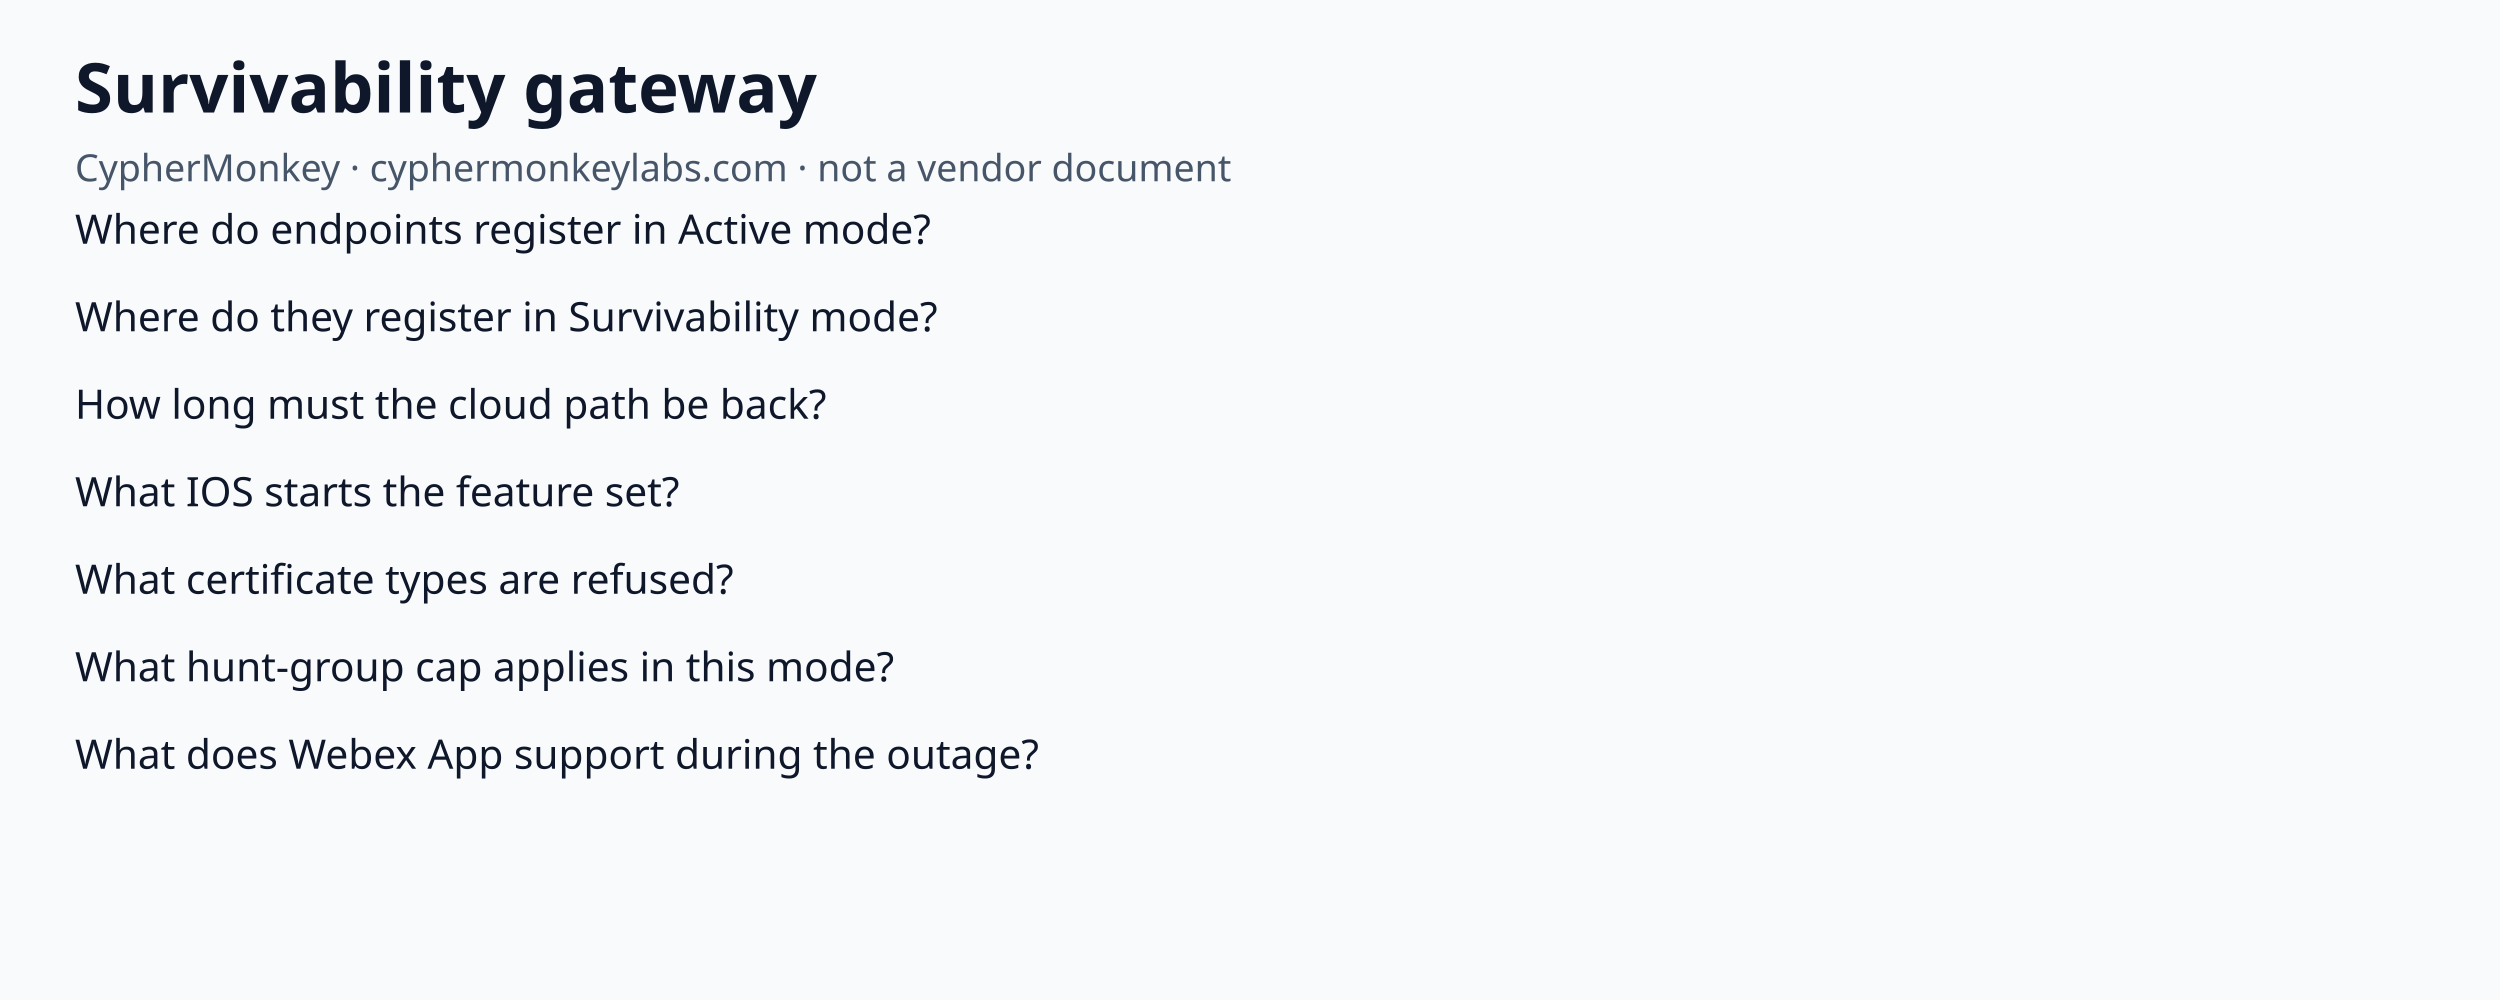
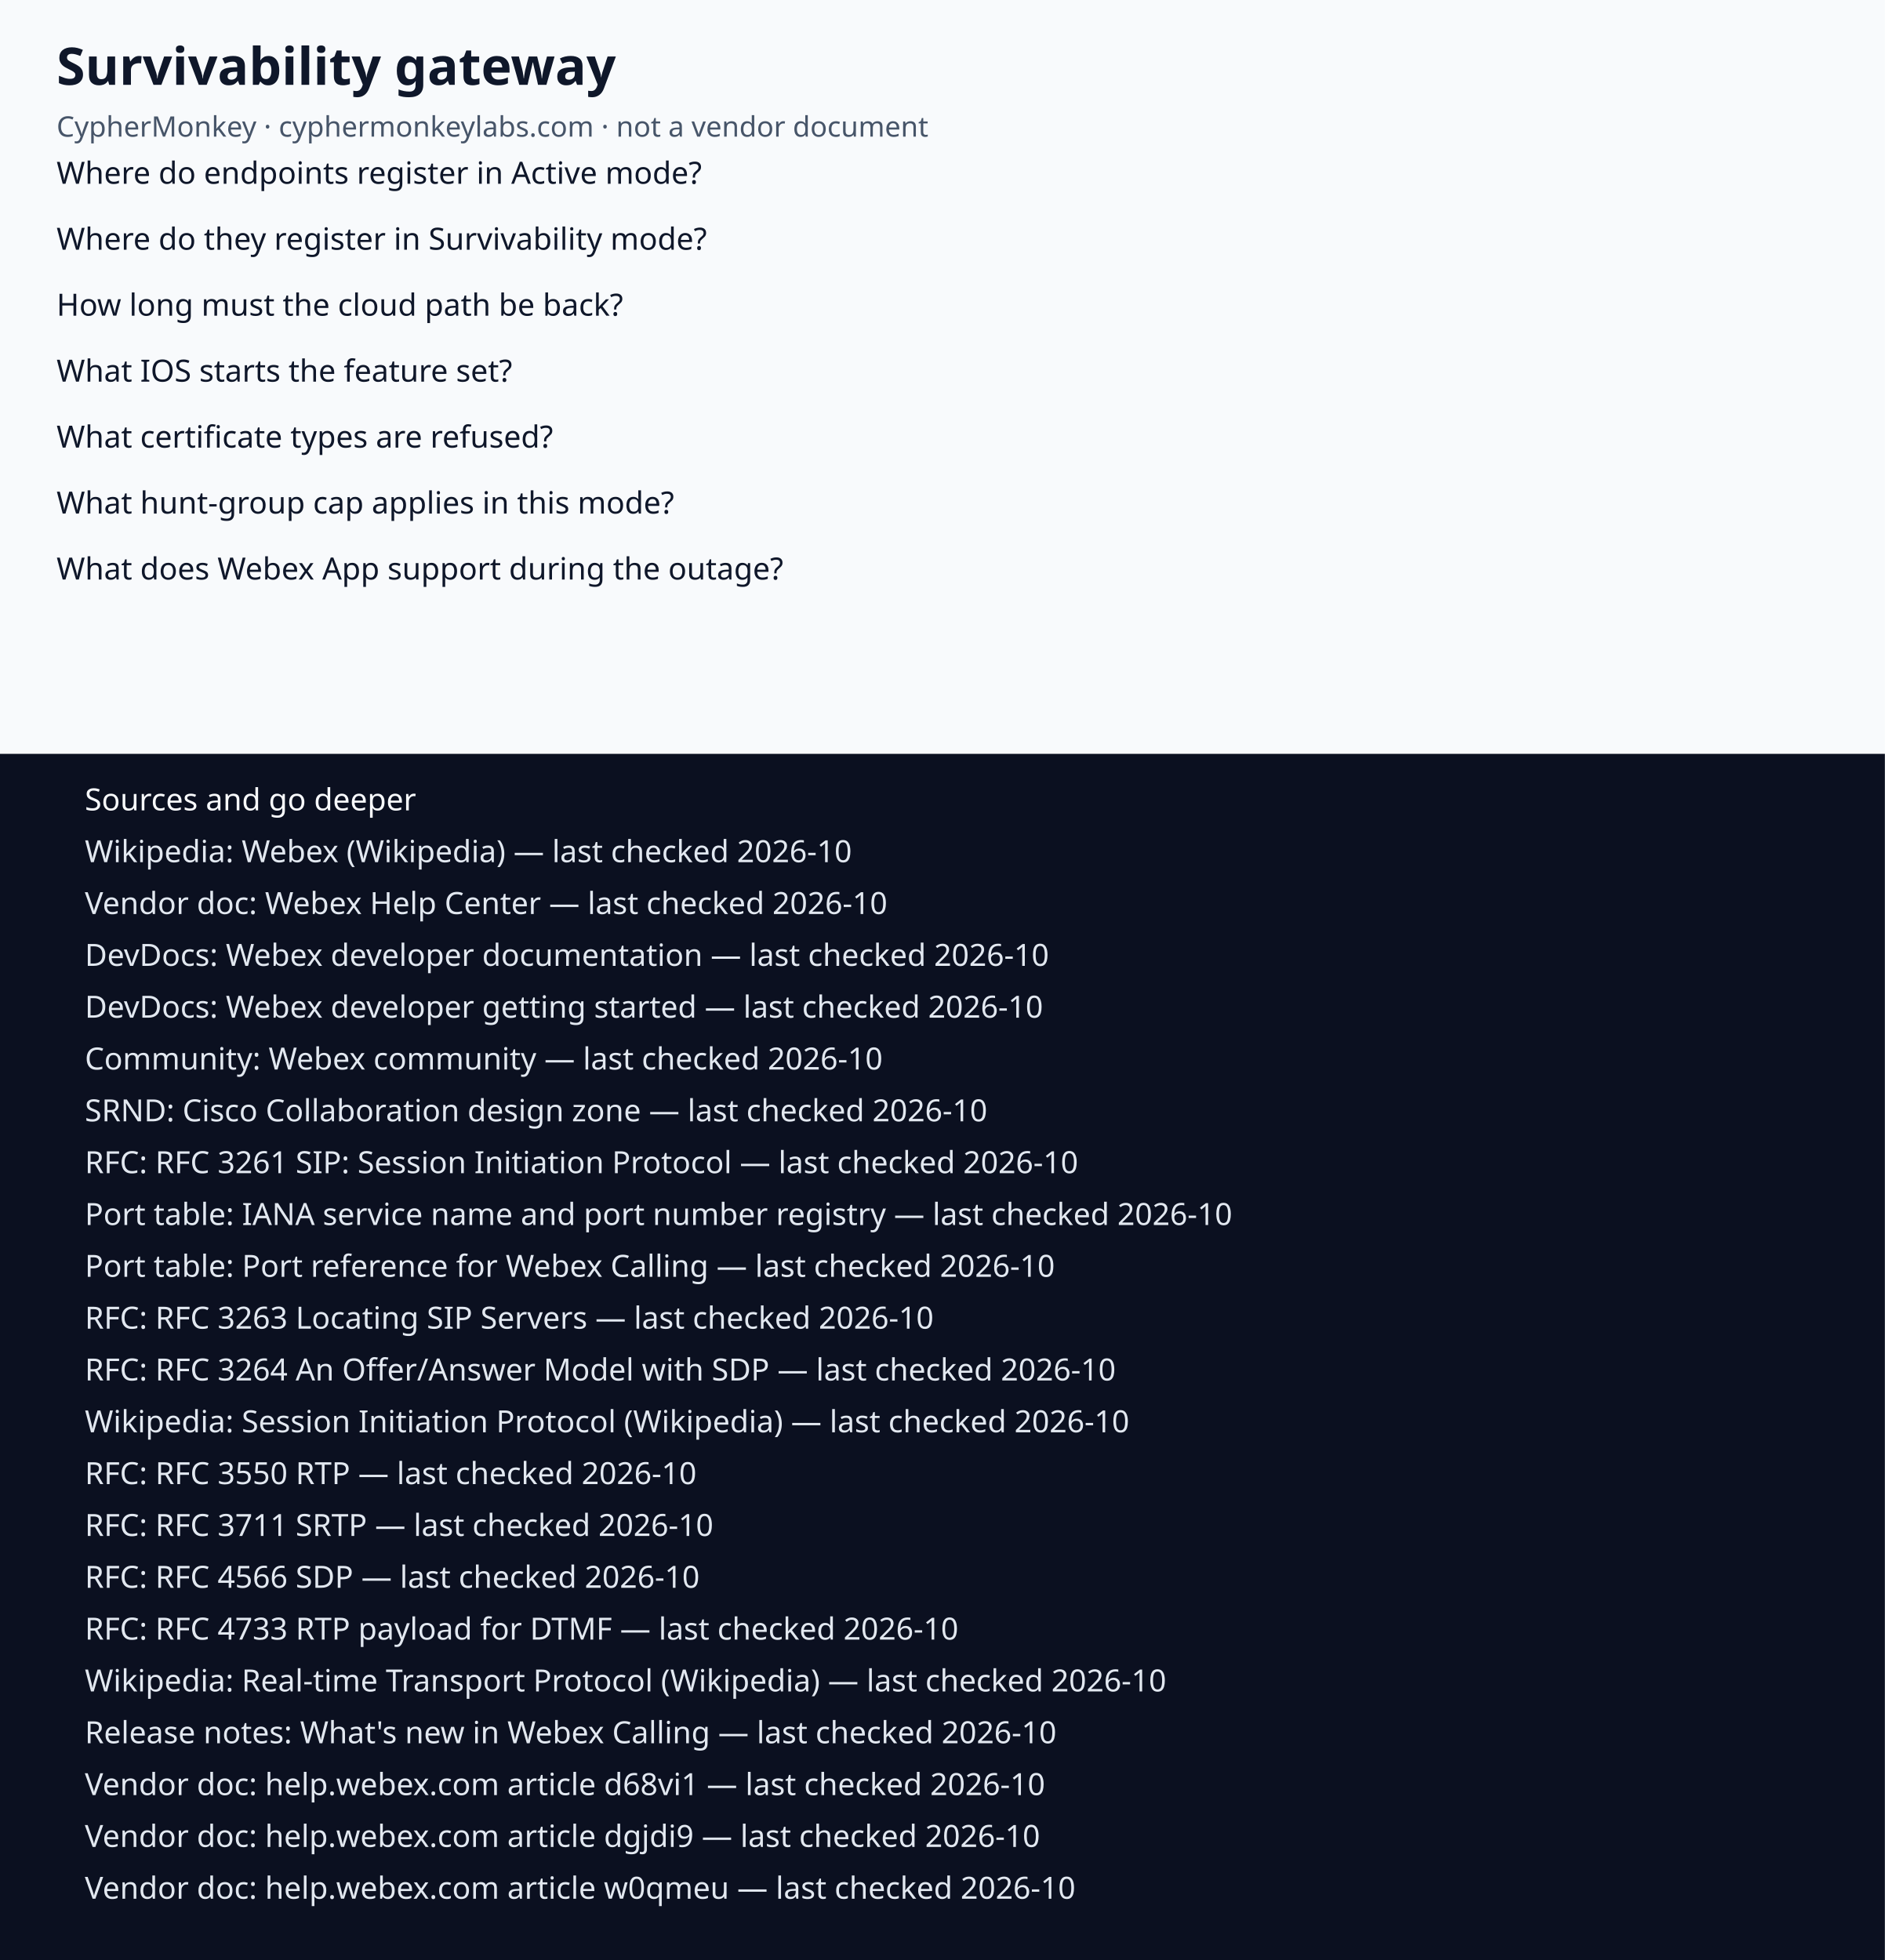
- <svg xmlns="http://www.w3.org/2000/svg" viewBox="0 0 800 320" role="img">
+ <svg xmlns="http://www.w3.org/2000/svg" data-src-base="320" viewBox="0 0 800 832" role="img">
  <rect width="800" height="320" fill="#f8fafc" />
  <text x="24" y="36" fill="#0f172a" font-size="22" font-family="system-ui,sans-serif" font-weight="700">Survivability gateway</text>
  <text x="24" y="58" fill="#475569" font-size="12" font-family="system-ui,sans-serif">CypherMonkey · cyphermonkeylabs.com · not a vendor document</text>
  <text x="24" y="78" fill="#0f172a" font-size="13" font-family="system-ui,sans-serif">Where do endpoints register in Active mode?</text>
  <text x="24" y="106" fill="#0f172a" font-size="13" font-family="system-ui,sans-serif">Where do they register in Survivability mode?</text>
  <text x="24" y="134" fill="#0f172a" font-size="13" font-family="system-ui,sans-serif">How long must the cloud path be back?</text>
  <text x="24" y="162" fill="#0f172a" font-size="13" font-family="system-ui,sans-serif">What IOS starts the feature set?</text>
  <text x="24" y="190" fill="#0f172a" font-size="13" font-family="system-ui,sans-serif">What certificate types are refused?</text>
  <text x="24" y="218" fill="#0f172a" font-size="13" font-family="system-ui,sans-serif">What hunt-group cap applies in this mode?</text>
  <text x="24" y="246" fill="#0f172a" font-size="13" font-family="system-ui,sans-serif">What does Webex App support during the outage?</text>
+   <g id="go-deeper">
+     <rect x="0" y="320" width="800" height="512" fill="#0b1020" />
+     <text x="36" y="344" fill="#f8fafc" font-size="13" font-family="system-ui,sans-serif">Sources and go deeper</text>
+     <a href="https://en.wikipedia.org/wiki/Webex">
+       <text x="36" y="366" fill="#e2e8f0" font-size="13" font-family="system-ui,sans-serif">Wikipedia: Webex (Wikipedia) — last checked 2026-10</text>
+     </a>
+     <a href="https://help.webex.com/">
+       <text x="36" y="388" fill="#e2e8f0" font-size="13" font-family="system-ui,sans-serif">Vendor doc: Webex Help Center — last checked 2026-10</text>
+     </a>
+     <a href="https://developer.webex.com/">
+       <text x="36" y="410" fill="#e2e8f0" font-size="13" font-family="system-ui,sans-serif">DevDocs: Webex developer documentation — last checked 2026-10</text>
+     </a>
+     <a href="https://developer.webex.com/docs/getting-started">
+       <text x="36" y="432" fill="#e2e8f0" font-size="13" font-family="system-ui,sans-serif">DevDocs: Webex developer getting started — last checked 2026-10</text>
+     </a>
+     <a href="https://help.webex.com/community">
+       <text x="36" y="454" fill="#e2e8f0" font-size="13" font-family="system-ui,sans-serif">Community: Webex community — last checked 2026-10</text>
+     </a>
+     <a href="https://www.cisco.com/c/en/us/solutions/enterprise/design-zone-collaboration/index.html">
+       <text x="36" y="476" fill="#e2e8f0" font-size="13" font-family="system-ui,sans-serif">SRND: Cisco Collaboration design zone — last checked 2026-10</text>
+     </a>
+     <a href="https://www.rfc-editor.org/rfc/rfc3261">
+       <text x="36" y="498" fill="#e2e8f0" font-size="13" font-family="system-ui,sans-serif">RFC: RFC 3261 SIP: Session Initiation Protocol — last checked 2026-10</text>
+     </a>
+     <a href="https://www.iana.org/assignments/service-names-port-numbers/service-names-port-numbers.xhtml">
+       <text x="36" y="520" fill="#e2e8f0" font-size="13" font-family="system-ui,sans-serif">Port table: IANA service name and port number registry — last checked 2026-10</text>
+     </a>
+     <a href="https://help.webex.com/article/b2exve">
+       <text x="36" y="542" fill="#e2e8f0" font-size="13" font-family="system-ui,sans-serif">Port table: Port reference for Webex Calling — last checked 2026-10</text>
+     </a>
+     <a href="https://www.rfc-editor.org/rfc/rfc3263">
+       <text x="36" y="564" fill="#e2e8f0" font-size="13" font-family="system-ui,sans-serif">RFC: RFC 3263 Locating SIP Servers — last checked 2026-10</text>
+     </a>
+     <a href="https://www.rfc-editor.org/rfc/rfc3264">
+       <text x="36" y="586" fill="#e2e8f0" font-size="13" font-family="system-ui,sans-serif">RFC: RFC 3264 An Offer/Answer Model with SDP — last checked 2026-10</text>
+     </a>
+     <a href="https://en.wikipedia.org/wiki/Session_Initiation_Protocol">
+       <text x="36" y="608" fill="#e2e8f0" font-size="13" font-family="system-ui,sans-serif">Wikipedia: Session Initiation Protocol (Wikipedia) — last checked 2026-10</text>
+     </a>
+     <a href="https://www.rfc-editor.org/rfc/rfc3550">
+       <text x="36" y="630" fill="#e2e8f0" font-size="13" font-family="system-ui,sans-serif">RFC: RFC 3550 RTP — last checked 2026-10</text>
+     </a>
+     <a href="https://www.rfc-editor.org/rfc/rfc3711">
+       <text x="36" y="652" fill="#e2e8f0" font-size="13" font-family="system-ui,sans-serif">RFC: RFC 3711 SRTP — last checked 2026-10</text>
+     </a>
+     <a href="https://www.rfc-editor.org/rfc/rfc4566">
+       <text x="36" y="674" fill="#e2e8f0" font-size="13" font-family="system-ui,sans-serif">RFC: RFC 4566 SDP — last checked 2026-10</text>
+     </a>
+     <a href="https://www.rfc-editor.org/rfc/rfc4733">
+       <text x="36" y="696" fill="#e2e8f0" font-size="13" font-family="system-ui,sans-serif">RFC: RFC 4733 RTP payload for DTMF — last checked 2026-10</text>
+     </a>
+     <a href="https://en.wikipedia.org/wiki/Real-time_Transport_Protocol">
+       <text x="36" y="718" fill="#e2e8f0" font-size="13" font-family="system-ui,sans-serif">Wikipedia: Real-time Transport Protocol (Wikipedia) — last checked 2026-10</text>
+     </a>
+     <a href="https://help.webex.com/article/278bz2">
+       <text x="36" y="740" fill="#e2e8f0" font-size="13" font-family="system-ui,sans-serif">Release notes: What's new in Webex Calling — last checked 2026-10</text>
+     </a>
+     <a href="https://help.webex.com/article/d68vi1">
+       <text x="36" y="762" fill="#e2e8f0" font-size="13" font-family="system-ui,sans-serif">Vendor doc: help.webex.com article d68vi1 — last checked 2026-10</text>
+     </a>
+     <a href="https://help.webex.com/article/dgjdi9">
+       <text x="36" y="784" fill="#e2e8f0" font-size="13" font-family="system-ui,sans-serif">Vendor doc: help.webex.com article dgjdi9 — last checked 2026-10</text>
+     </a>
+     <a href="https://help.webex.com/article/w0qmeu">
+       <text x="36" y="806" fill="#e2e8f0" font-size="13" font-family="system-ui,sans-serif">Vendor doc: help.webex.com article w0qmeu — last checked 2026-10</text>
+     </a>
+   </g>
</svg>
